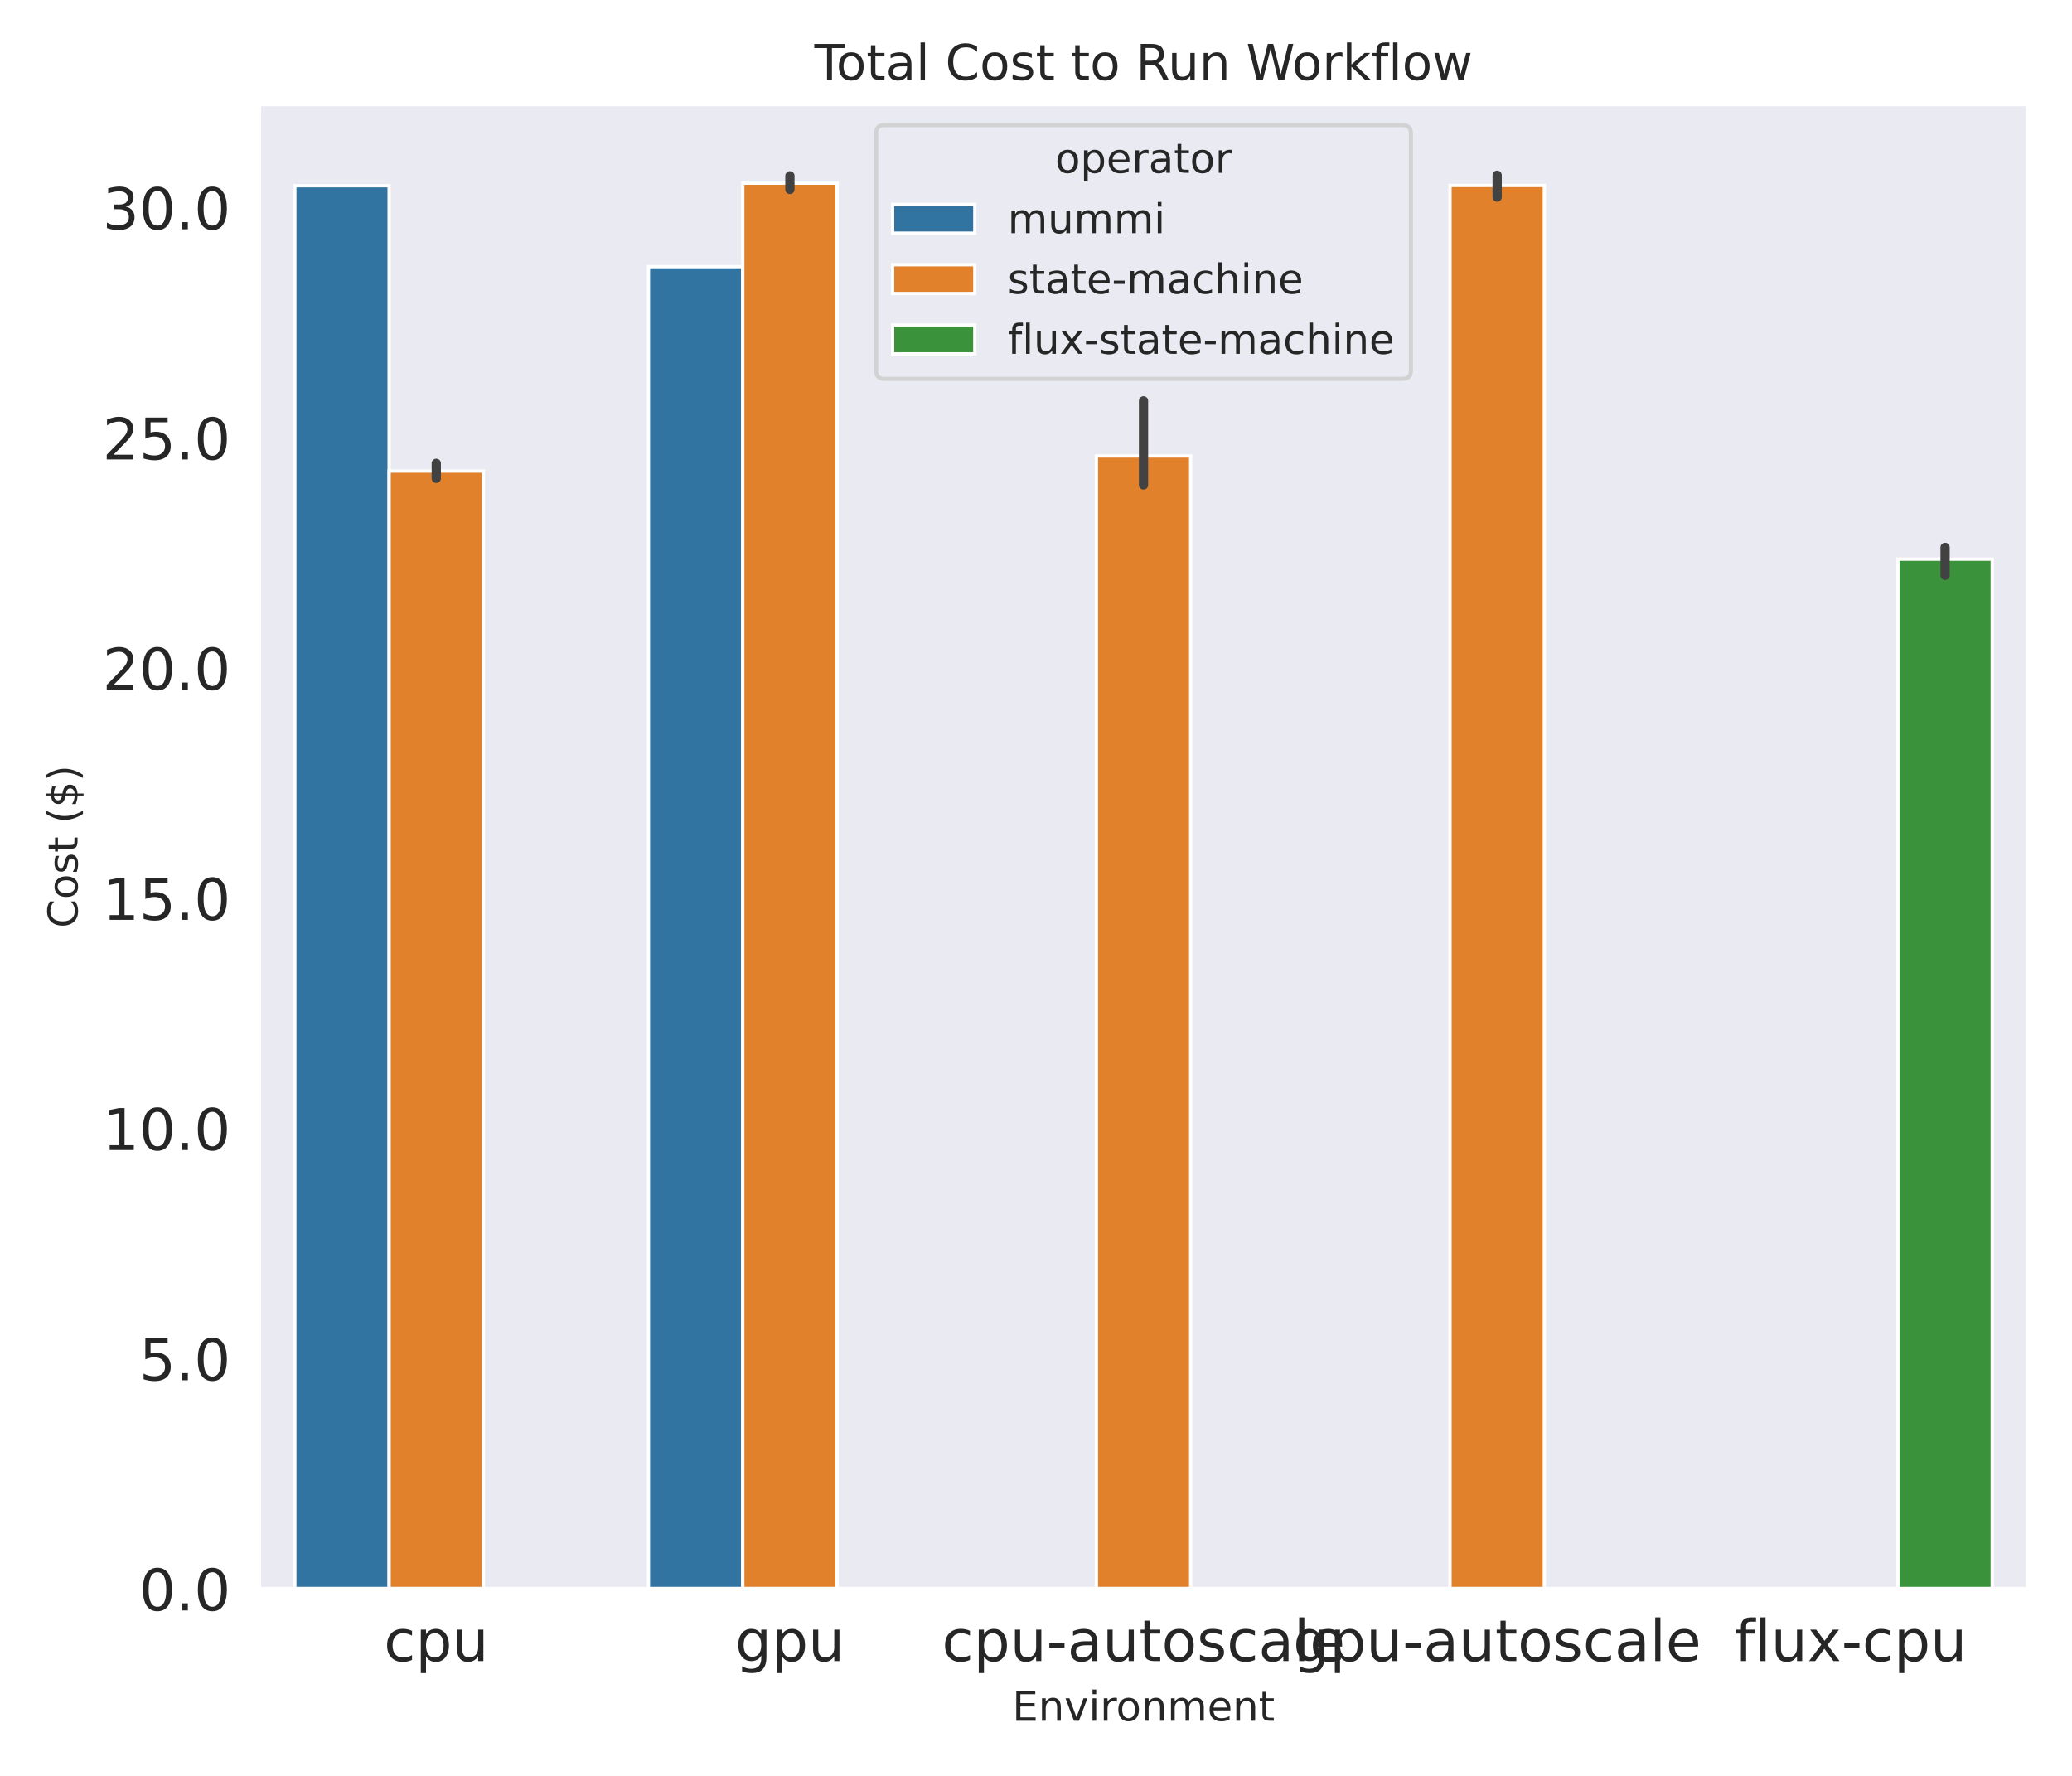
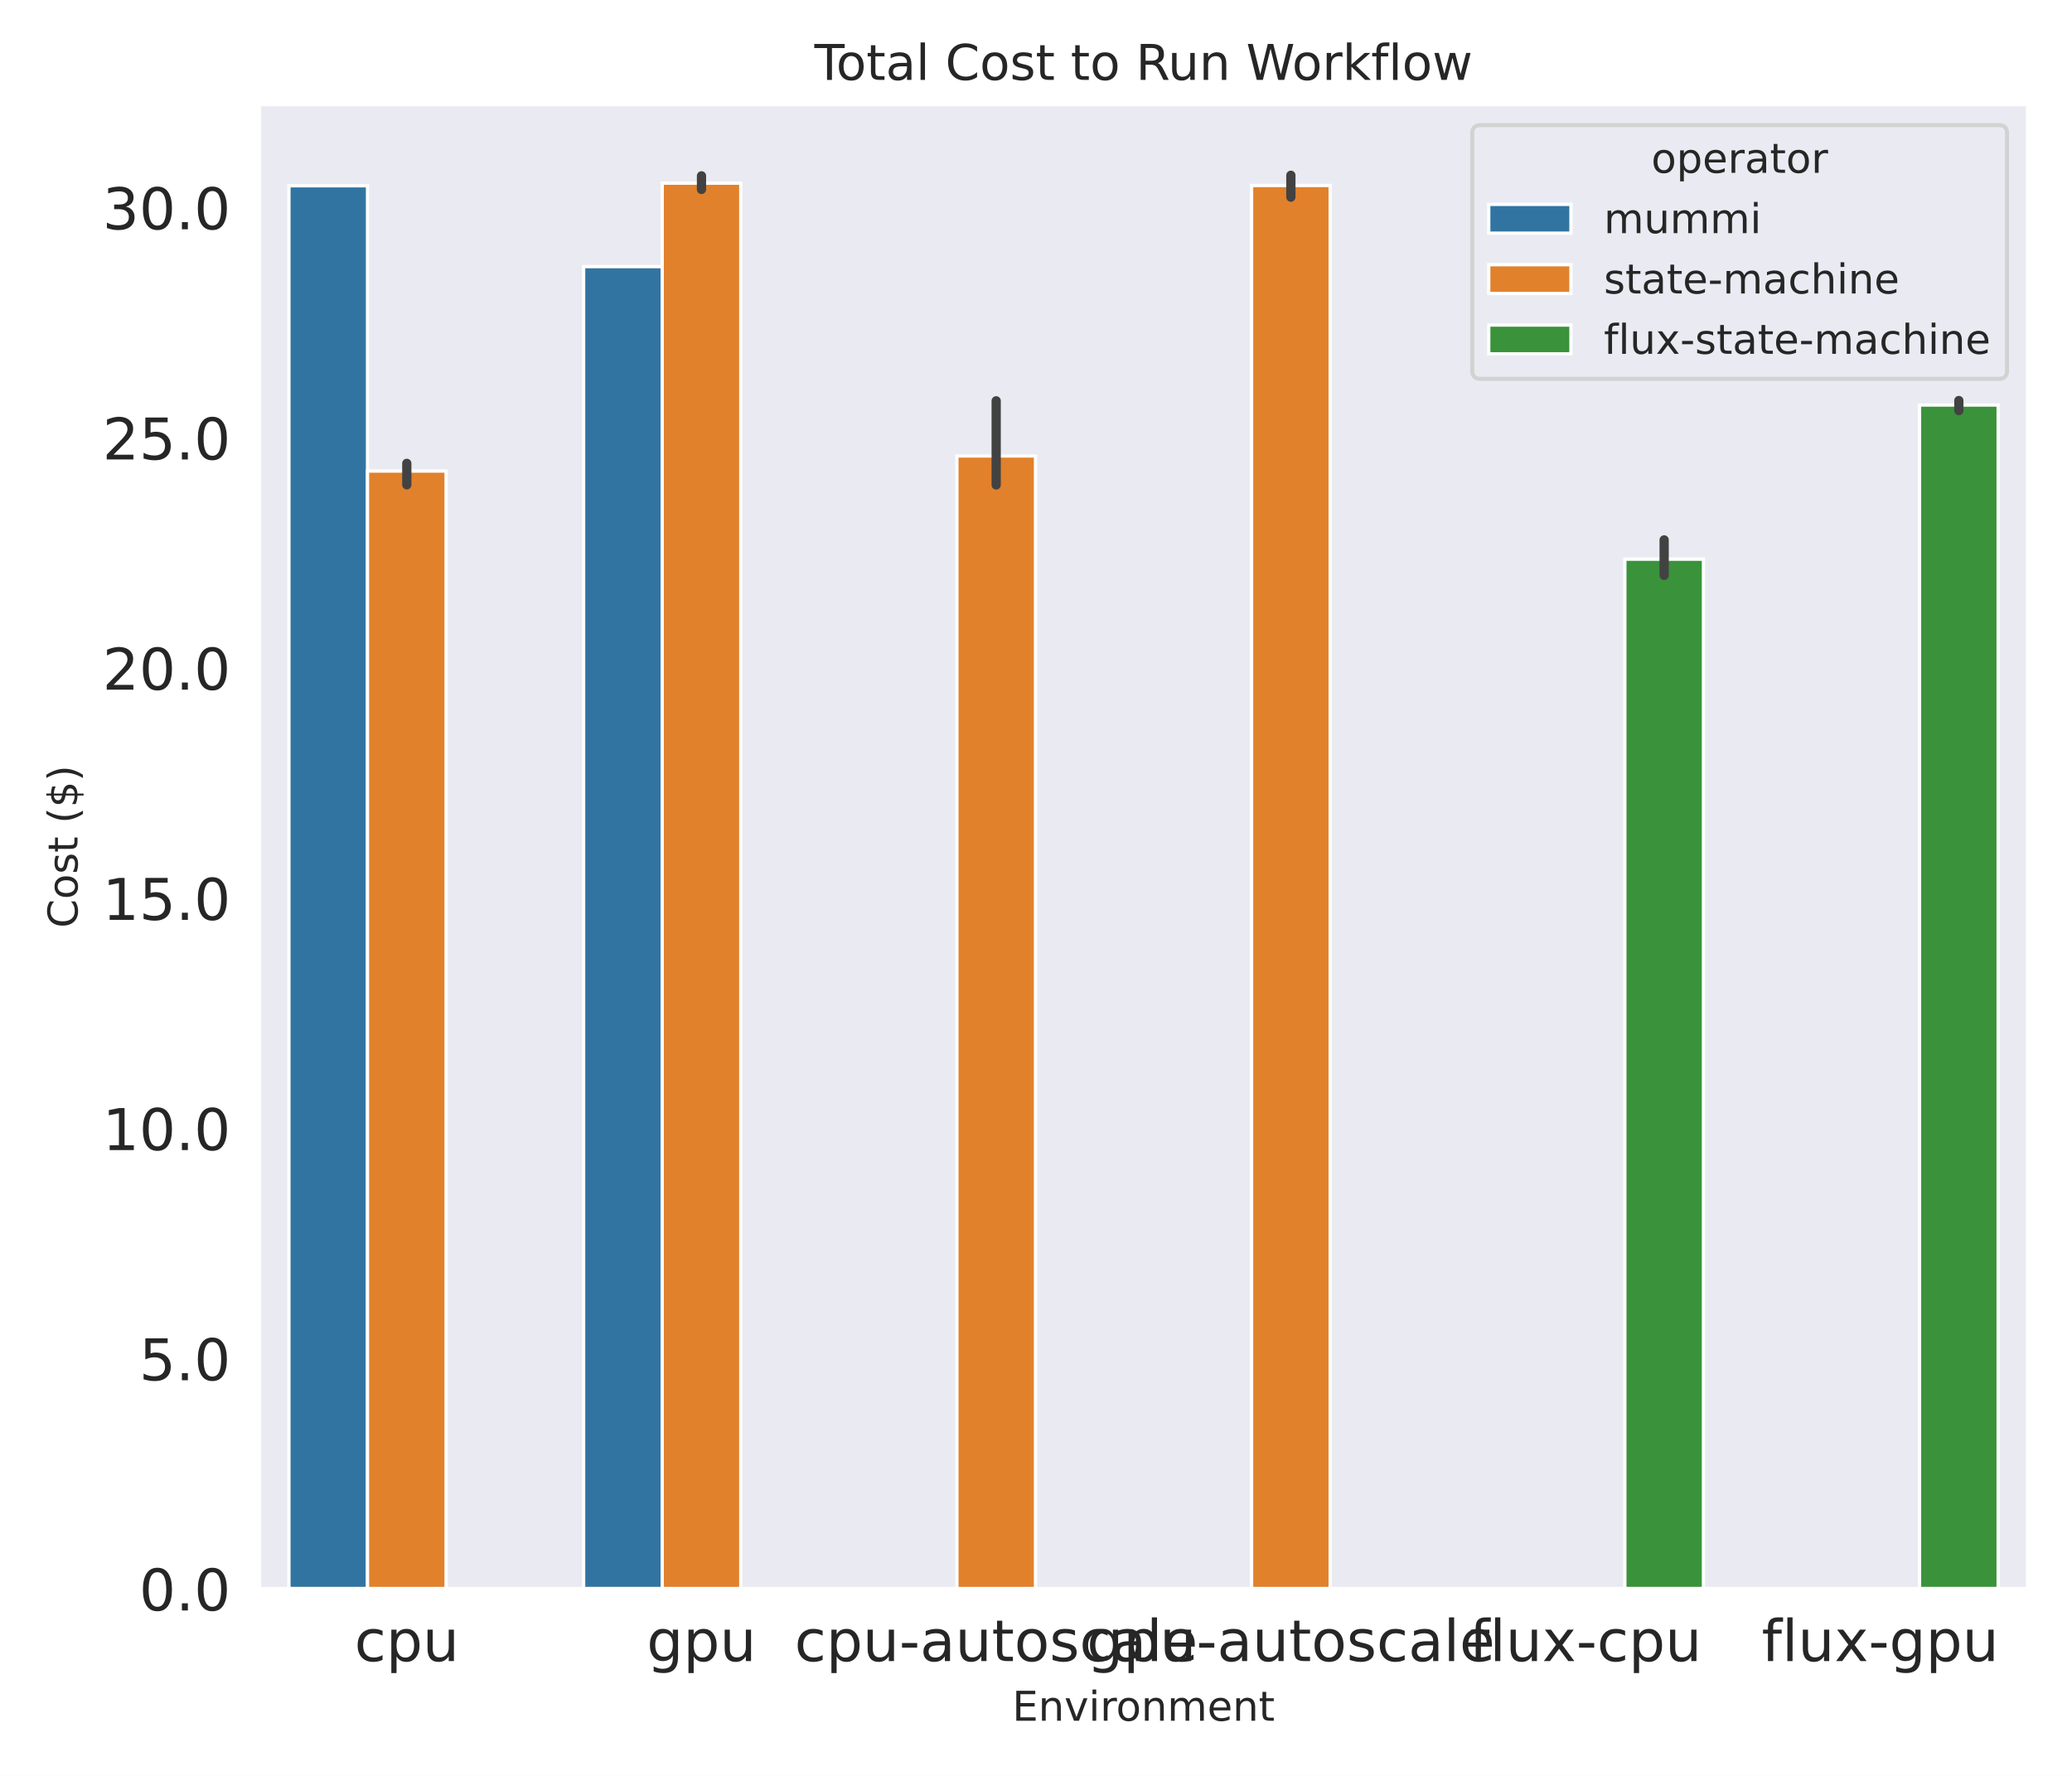
<svg xmlns="http://www.w3.org/2000/svg" xmlns:xlink="http://www.w3.org/1999/xlink" width="504pt" height="432pt" viewBox="0 0 504 432" version="1.1">
  <defs>
    <style type="text/css">*{stroke-linejoin: round; stroke-linecap: butt}</style>
  </defs>
  <g id="figure_1">
    <g id="patch_1">
      <path d="M 0 432  L 504 432  L 504 0  L 0 0  z " style="fill: #ffffff" />
    </g>
    <g id="axes_1">
      <g id="patch_2">
        <path d="M 63.11 386.44  L 493.2 386.44  L 493.2 25.44  L 63.11 25.44  z " style="fill: #eaeaf2" />
      </g>
      <g id="matplotlib.axis_1">
        <g id="xtick_1">
          <g id="text_1">
-             <g style="fill: #262626" transform="translate(93.38994 404.0778) scale(0.14 -0.14)">
+             <g style="fill: #262626" transform="translate(86.22177 404.0778) scale(0.14 -0.14)">
              <defs>
                <path id="DejaVuSans-63" d="M 3122 3366  L 3122 2828  Q 2878 2963 2633 3030  Q 2388 3097 2138 3097  Q 1578 3097 1268 2742  Q 959 2388 959 1747  Q 959 1106 1268 751  Q 1578 397 2138 397  Q 2388 397 2633 464  Q 2878 531 3122 666  L 3122 134  Q 2881 22 2623 -34  Q 2366 -91 2075 -91  Q 1284 -91 818 406  Q 353 903 353 1747  Q 353 2603 823 3093  Q 1294 3584 2113 3584  Q 2378 3584 2631 3529  Q 2884 3475 3122 3366  z " transform="scale(0.015625)" />
                <path id="DejaVuSans-70" d="M 1159 525  L 1159 -1331  L 581 -1331  L 581 3500  L 1159 3500  L 1159 2969  Q 1341 3281 1617 3432  Q 1894 3584 2278 3584  Q 2916 3584 3314 3078  Q 3713 2572 3713 1747  Q 3713 922 3314 415  Q 2916 -91 2278 -91  Q 1894 -91 1617 61  Q 1341 213 1159 525  z M 3116 1747  Q 3116 2381 2855 2742  Q 2594 3103 2138 3103  Q 1681 3103 1420 2742  Q 1159 2381 1159 1747  Q 1159 1113 1420 752  Q 1681 391 2138 391  Q 2594 391 2855 752  Q 3116 1113 3116 1747  z " transform="scale(0.015625)" />
                <path id="DejaVuSans-75" d="M 544 1381  L 544 3500  L 1119 3500  L 1119 1403  Q 1119 906 1312 657  Q 1506 409 1894 409  Q 2359 409 2629 706  Q 2900 1003 2900 1516  L 2900 3500  L 3475 3500  L 3475 0  L 2900 0  L 2900 538  Q 2691 219 2414 64  Q 2138 -91 1772 -91  Q 1169 -91 856 284  Q 544 659 544 1381  z M 1991 3584  L 1991 3584  z " transform="scale(0.015625)" />
              </defs>
              <use xlink:href="#DejaVuSans-63" />
              <use xlink:href="#DejaVuSans-70" x="54.98" />
              <use xlink:href="#DejaVuSans-75" x="118.457" />
            </g>
          </g>
        </g>
        <g id="xtick_2">
          <g id="text_2">
-             <g style="fill: #262626" transform="translate(178.8129 404.0778) scale(0.14 -0.14)">
+             <g style="fill: #262626" transform="translate(157.3084 404.0778) scale(0.14 -0.14)">
              <defs>
                <path id="DejaVuSans-67" d="M 2906 1791  Q 2906 2416 2648 2759  Q 2391 3103 1925 3103  Q 1463 3103 1205 2759  Q 947 2416 947 1791  Q 947 1169 1205 825  Q 1463 481 1925 481  Q 2391 481 2648 825  Q 2906 1169 2906 1791  z M 3481 434  Q 3481 -459 3084 -895  Q 2688 -1331 1869 -1331  Q 1566 -1331 1297 -1286  Q 1028 -1241 775 -1147  L 775 -588  Q 1028 -725 1275 -790  Q 1522 -856 1778 -856  Q 2344 -856 2625 -561  Q 2906 -266 2906 331  L 2906 616  Q 2728 306 2450 153  Q 2172 0 1784 0  Q 1141 0 747 490  Q 353 981 353 1791  Q 353 2603 747 3093  Q 1141 3584 1784 3584  Q 2172 3584 2450 3431  Q 2728 3278 2906 2969  L 2906 3500  L 3481 3500  L 3481 434  z " transform="scale(0.015625)" />
              </defs>
              <use xlink:href="#DejaVuSans-67" />
              <use xlink:href="#DejaVuSans-70" x="63.477" />
              <use xlink:href="#DejaVuSans-75" x="126.953" />
            </g>
          </g>
        </g>
        <g id="xtick_3">
          <g id="text_3">
-             <g style="fill: #262626" transform="translate(229.1102 404.0778) scale(0.14 -0.14)">
+             <g style="fill: #262626" transform="translate(193.2693 404.0778) scale(0.14 -0.14)">
              <defs>
                <path id="DejaVuSans-2d" d="M 313 2009  L 1997 2009  L 1997 1497  L 313 1497  L 313 2009  z " transform="scale(0.015625)" />
                <path id="DejaVuSans-61" d="M 2194 1759  Q 1497 1759 1228 1600  Q 959 1441 959 1056  Q 959 750 1161 570  Q 1363 391 1709 391  Q 2188 391 2477 730  Q 2766 1069 2766 1631  L 2766 1759  L 2194 1759  z M 3341 1997  L 3341 0  L 2766 0  L 2766 531  Q 2569 213 2275 61  Q 1981 -91 1556 -91  Q 1019 -91 701 211  Q 384 513 384 1019  Q 384 1609 779 1909  Q 1175 2209 1959 2209  L 2766 2209  L 2766 2266  Q 2766 2663 2505 2880  Q 2244 3097 1772 3097  Q 1472 3097 1187 3025  Q 903 2953 641 2809  L 641 3341  Q 956 3463 1253 3523  Q 1550 3584 1831 3584  Q 2591 3584 2966 3190  Q 3341 2797 3341 1997  z " transform="scale(0.015625)" />
                <path id="DejaVuSans-74" d="M 1172 4494  L 1172 3500  L 2356 3500  L 2356 3053  L 1172 3053  L 1172 1153  Q 1172 725 1289 603  Q 1406 481 1766 481  L 2356 481  L 2356 0  L 1766 0  Q 1100 0 847 248  Q 594 497 594 1153  L 594 3053  L 172 3053  L 172 3500  L 594 3500  L 594 4494  L 1172 4494  z " transform="scale(0.015625)" />
                <path id="DejaVuSans-6f" d="M 1959 3097  Q 1497 3097 1228 2736  Q 959 2375 959 1747  Q 959 1119 1226 758  Q 1494 397 1959 397  Q 2419 397 2687 759  Q 2956 1122 2956 1747  Q 2956 2369 2687 2733  Q 2419 3097 1959 3097  z M 1959 3584  Q 2709 3584 3137 3096  Q 3566 2609 3566 1747  Q 3566 888 3137 398  Q 2709 -91 1959 -91  Q 1206 -91 779 398  Q 353 888 353 1747  Q 353 2609 779 3096  Q 1206 3584 1959 3584  z " transform="scale(0.015625)" />
                <path id="DejaVuSans-73" d="M 2834 3397  L 2834 2853  Q 2591 2978 2328 3040  Q 2066 3103 1784 3103  Q 1356 3103 1142 2972  Q 928 2841 928 2578  Q 928 2378 1081 2264  Q 1234 2150 1697 2047  L 1894 2003  Q 2506 1872 2764 1633  Q 3022 1394 3022 966  Q 3022 478 2636 193  Q 2250 -91 1575 -91  Q 1294 -91 989 -36  Q 684 19 347 128  L 347 722  Q 666 556 975 473  Q 1284 391 1588 391  Q 1994 391 2212 530  Q 2431 669 2431 922  Q 2431 1156 2273 1281  Q 2116 1406 1581 1522  L 1381 1569  Q 847 1681 609 1914  Q 372 2147 372 2553  Q 372 3047 722 3315  Q 1072 3584 1716 3584  Q 2034 3584 2315 3537  Q 2597 3491 2834 3397  z " transform="scale(0.015625)" />
                <path id="DejaVuSans-6c" d="M 603 4863  L 1178 4863  L 1178 0  L 603 0  L 603 4863  z " transform="scale(0.015625)" />
                <path id="DejaVuSans-65" d="M 3597 1894  L 3597 1613  L 953 1613  Q 991 1019 1311 708  Q 1631 397 2203 397  Q 2534 397 2845 478  Q 3156 559 3463 722  L 3463 178  Q 3153 47 2828 -22  Q 2503 -91 2169 -91  Q 1331 -91 842 396  Q 353 884 353 1716  Q 353 2575 817 3079  Q 1281 3584 2069 3584  Q 2775 3584 3186 3129  Q 3597 2675 3597 1894  z M 3022 2063  Q 3016 2534 2758 2815  Q 2500 3097 2075 3097  Q 1594 3097 1305 2825  Q 1016 2553 972 2059  L 3022 2063  z " transform="scale(0.015625)" />
              </defs>
              <use xlink:href="#DejaVuSans-63" />
              <use xlink:href="#DejaVuSans-70" x="54.98" />
              <use xlink:href="#DejaVuSans-75" x="118.457" />
              <use xlink:href="#DejaVuSans-2d" x="181.836" />
              <use xlink:href="#DejaVuSans-61" x="217.92" />
              <use xlink:href="#DejaVuSans-75" x="279.199" />
              <use xlink:href="#DejaVuSans-74" x="342.578" />
              <use xlink:href="#DejaVuSans-6f" x="381.787" />
              <use xlink:href="#DejaVuSans-73" x="442.969" />
              <use xlink:href="#DejaVuSans-63" x="495.068" />
              <use xlink:href="#DejaVuSans-61" x="550.049" />
              <use xlink:href="#DejaVuSans-6c" x="611.328" />
              <use xlink:href="#DejaVuSans-65" x="639.111" />
            </g>
          </g>
        </g>
        <g id="xtick_4">
          <g id="text_4">
-             <g style="fill: #262626" transform="translate(314.5332 404.0778) scale(0.14 -0.14)">
+             <g style="fill: #262626" transform="translate(264.356 404.0778) scale(0.14 -0.14)">
              <use xlink:href="#DejaVuSans-67" />
              <use xlink:href="#DejaVuSans-70" x="63.477" />
              <use xlink:href="#DejaVuSans-75" x="126.953" />
              <use xlink:href="#DejaVuSans-2d" x="190.332" />
              <use xlink:href="#DejaVuSans-61" x="226.416" />
              <use xlink:href="#DejaVuSans-75" x="287.695" />
              <use xlink:href="#DejaVuSans-74" x="351.074" />
              <use xlink:href="#DejaVuSans-6f" x="390.283" />
              <use xlink:href="#DejaVuSans-73" x="451.465" />
              <use xlink:href="#DejaVuSans-63" x="503.564" />
              <use xlink:href="#DejaVuSans-61" x="558.545" />
              <use xlink:href="#DejaVuSans-6c" x="619.824" />
              <use xlink:href="#DejaVuSans-65" x="647.607" />
            </g>
          </g>
        </g>
        <g id="xtick_5">
          <g id="text_5">
-             <g style="fill: #262626" transform="translate(421.9482 404.0778) scale(0.14 -0.14)">
+             <g style="fill: #262626" transform="translate(357.4347 404.0778) scale(0.14 -0.14)">
              <defs>
                <path id="DejaVuSans-66" d="M 2375 4863  L 2375 4384  L 1825 4384  Q 1516 4384 1395 4259  Q 1275 4134 1275 3809  L 1275 3500  L 2222 3500  L 2222 3053  L 1275 3053  L 1275 0  L 697 0  L 697 3053  L 147 3053  L 147 3500  L 697 3500  L 697 3744  Q 697 4328 969 4595  Q 1241 4863 1831 4863  L 2375 4863  z " transform="scale(0.015625)" />
                <path id="DejaVuSans-78" d="M 3513 3500  L 2247 1797  L 3578 0  L 2900 0  L 1881 1375  L 863 0  L 184 0  L 1544 1831  L 300 3500  L 978 3500  L 1906 2253  L 2834 3500  L 3513 3500  z " transform="scale(0.015625)" />
              </defs>
              <use xlink:href="#DejaVuSans-66" />
              <use xlink:href="#DejaVuSans-6c" x="35.205" />
              <use xlink:href="#DejaVuSans-75" x="62.988" />
              <use xlink:href="#DejaVuSans-78" x="126.367" />
              <use xlink:href="#DejaVuSans-2d" x="185.547" />
              <use xlink:href="#DejaVuSans-63" x="221.631" />
              <use xlink:href="#DejaVuSans-70" x="276.611" />
              <use xlink:href="#DejaVuSans-75" x="340.088" />
            </g>
          </g>
        </g>
-         <g id="text_6">
+         <g id="xtick_6">
+           <g id="text_6">
+             <g style="fill: #262626" transform="translate(428.5214 404.0778) scale(0.14 -0.14)">
+               <use xlink:href="#DejaVuSans-66" />
+               <use xlink:href="#DejaVuSans-6c" x="35.205" />
+               <use xlink:href="#DejaVuSans-75" x="62.988" />
+               <use xlink:href="#DejaVuSans-78" x="126.367" />
+               <use xlink:href="#DejaVuSans-2d" x="185.547" />
+               <use xlink:href="#DejaVuSans-67" x="221.631" />
+               <use xlink:href="#DejaVuSans-70" x="285.107" />
+               <use xlink:href="#DejaVuSans-75" x="348.584" />
+             </g>
+           </g>
+         </g>
+         <g id="text_7">
          <g style="fill: #262626" transform="translate(246.2316 418.5878) scale(0.1 -0.1)">
            <defs>
              <path id="DejaVuSans-45" d="M 628 4666  L 3578 4666  L 3578 4134  L 1259 4134  L 1259 2753  L 3481 2753  L 3481 2222  L 1259 2222  L 1259 531  L 3634 531  L 3634 0  L 628 0  L 628 4666  z " transform="scale(0.015625)" />
              <path id="DejaVuSans-6e" d="M 3513 2113  L 3513 0  L 2938 0  L 2938 2094  Q 2938 2591 2744 2837  Q 2550 3084 2163 3084  Q 1697 3084 1428 2787  Q 1159 2491 1159 1978  L 1159 0  L 581 0  L 581 3500  L 1159 3500  L 1159 2956  Q 1366 3272 1645 3428  Q 1925 3584 2291 3584  Q 2894 3584 3203 3211  Q 3513 2838 3513 2113  z " transform="scale(0.015625)" />
              <path id="DejaVuSans-76" d="M 191 3500  L 800 3500  L 1894 563  L 2988 3500  L 3597 3500  L 2284 0  L 1503 0  L 191 3500  z " transform="scale(0.015625)" />
              <path id="DejaVuSans-69" d="M 603 3500  L 1178 3500  L 1178 0  L 603 0  L 603 3500  z M 603 4863  L 1178 4863  L 1178 4134  L 603 4134  L 603 4863  z " transform="scale(0.015625)" />
              <path id="DejaVuSans-72" d="M 2631 2963  Q 2534 3019 2420 3045  Q 2306 3072 2169 3072  Q 1681 3072 1420 2755  Q 1159 2438 1159 1844  L 1159 0  L 581 0  L 581 3500  L 1159 3500  L 1159 2956  Q 1341 3275 1631 3429  Q 1922 3584 2338 3584  Q 2397 3584 2469 3576  Q 2541 3569 2628 3553  L 2631 2963  z " transform="scale(0.015625)" />
              <path id="DejaVuSans-6d" d="M 3328 2828  Q 3544 3216 3844 3400  Q 4144 3584 4550 3584  Q 5097 3584 5394 3201  Q 5691 2819 5691 2113  L 5691 0  L 5113 0  L 5113 2094  Q 5113 2597 4934 2840  Q 4756 3084 4391 3084  Q 3944 3084 3684 2787  Q 3425 2491 3425 1978  L 3425 0  L 2847 0  L 2847 2094  Q 2847 2600 2669 2842  Q 2491 3084 2119 3084  Q 1678 3084 1418 2786  Q 1159 2488 1159 1978  L 1159 0  L 581 0  L 581 3500  L 1159 3500  L 1159 2956  Q 1356 3278 1631 3431  Q 1906 3584 2284 3584  Q 2666 3584 2933 3390  Q 3200 3197 3328 2828  z " transform="scale(0.015625)" />
            </defs>
            <use xlink:href="#DejaVuSans-45" />
            <use xlink:href="#DejaVuSans-6e" x="63.184" />
            <use xlink:href="#DejaVuSans-76" x="126.562" />
            <use xlink:href="#DejaVuSans-69" x="185.742" />
            <use xlink:href="#DejaVuSans-72" x="213.525" />
            <use xlink:href="#DejaVuSans-6f" x="252.389" />
            <use xlink:href="#DejaVuSans-6e" x="313.57" />
            <use xlink:href="#DejaVuSans-6d" x="376.949" />
            <use xlink:href="#DejaVuSans-65" x="474.361" />
            <use xlink:href="#DejaVuSans-6e" x="535.885" />
            <use xlink:href="#DejaVuSans-74" x="599.264" />
          </g>
        </g>
      </g>
      <g id="matplotlib.axis_2">
        <g id="ytick_1">
-           <g id="text_7">
+           <g id="text_8">
            <g style="fill: #262626" transform="translate(33.84562 391.7589) scale(0.14 -0.14)">
              <defs>
                <path id="DejaVuSans-30" d="M 2034 4250  Q 1547 4250 1301 3770  Q 1056 3291 1056 2328  Q 1056 1369 1301 889  Q 1547 409 2034 409  Q 2525 409 2770 889  Q 3016 1369 3016 2328  Q 3016 3291 2770 3770  Q 2525 4250 2034 4250  z M 2034 4750  Q 2819 4750 3233 4129  Q 3647 3509 3647 2328  Q 3647 1150 3233 529  Q 2819 -91 2034 -91  Q 1250 -91 836 529  Q 422 1150 422 2328  Q 422 3509 836 4129  Q 1250 4750 2034 4750  z " transform="scale(0.015625)" />
                <path id="DejaVuSans-2e" d="M 684 794  L 1344 794  L 1344 0  L 684 0  L 684 794  z " transform="scale(0.015625)" />
              </defs>
              <use xlink:href="#DejaVuSans-30" />
              <use xlink:href="#DejaVuSans-2e" x="63.623" />
              <use xlink:href="#DejaVuSans-30" x="95.41" />
            </g>
          </g>
        </g>
        <g id="ytick_2">
-           <g id="text_8">
+           <g id="text_9">
            <g style="fill: #262626" transform="translate(33.84562 335.7614) scale(0.14 -0.14)">
              <defs>
                <path id="DejaVuSans-35" d="M 691 4666  L 3169 4666  L 3169 4134  L 1269 4134  L 1269 2991  Q 1406 3038 1543 3061  Q 1681 3084 1819 3084  Q 2600 3084 3056 2656  Q 3513 2228 3513 1497  Q 3513 744 3044 326  Q 2575 -91 1722 -91  Q 1428 -91 1123 -41  Q 819 9 494 109  L 494 744  Q 775 591 1075 516  Q 1375 441 1709 441  Q 2250 441 2565 725  Q 2881 1009 2881 1497  Q 2881 1984 2565 2268  Q 2250 2553 1709 2553  Q 1456 2553 1204 2497  Q 953 2441 691 2322  L 691 4666  z " transform="scale(0.015625)" />
              </defs>
              <use xlink:href="#DejaVuSans-35" />
              <use xlink:href="#DejaVuSans-2e" x="63.623" />
              <use xlink:href="#DejaVuSans-30" x="95.41" />
            </g>
          </g>
        </g>
        <g id="ytick_3">
-           <g id="text_9">
+           <g id="text_10">
            <g style="fill: #262626" transform="translate(24.93812 279.764) scale(0.14 -0.14)">
              <defs>
                <path id="DejaVuSans-31" d="M 794 531  L 1825 531  L 1825 4091  L 703 3866  L 703 4441  L 1819 4666  L 2450 4666  L 2450 531  L 3481 531  L 3481 0  L 794 0  L 794 531  z " transform="scale(0.015625)" />
              </defs>
              <use xlink:href="#DejaVuSans-31" />
              <use xlink:href="#DejaVuSans-30" x="63.623" />
              <use xlink:href="#DejaVuSans-2e" x="127.246" />
              <use xlink:href="#DejaVuSans-30" x="159.033" />
            </g>
          </g>
        </g>
        <g id="ytick_4">
-           <g id="text_10">
+           <g id="text_11">
            <g style="fill: #262626" transform="translate(24.93812 223.7665) scale(0.14 -0.14)">
              <use xlink:href="#DejaVuSans-31" />
              <use xlink:href="#DejaVuSans-35" x="63.623" />
              <use xlink:href="#DejaVuSans-2e" x="127.246" />
              <use xlink:href="#DejaVuSans-30" x="159.033" />
            </g>
          </g>
        </g>
        <g id="ytick_5">
-           <g id="text_11">
+           <g id="text_12">
            <g style="fill: #262626" transform="translate(24.93812 167.769) scale(0.14 -0.14)">
              <defs>
                <path id="DejaVuSans-32" d="M 1228 531  L 3431 531  L 3431 0  L 469 0  L 469 531  Q 828 903 1448 1529  Q 2069 2156 2228 2338  Q 2531 2678 2651 2914  Q 2772 3150 2772 3378  Q 2772 3750 2511 3984  Q 2250 4219 1831 4219  Q 1534 4219 1204 4116  Q 875 4013 500 3803  L 500 4441  Q 881 4594 1212 4672  Q 1544 4750 1819 4750  Q 2544 4750 2975 4387  Q 3406 4025 3406 3419  Q 3406 3131 3298 2873  Q 3191 2616 2906 2266  Q 2828 2175 2409 1742  Q 1991 1309 1228 531  z " transform="scale(0.015625)" />
              </defs>
              <use xlink:href="#DejaVuSans-32" />
              <use xlink:href="#DejaVuSans-30" x="63.623" />
              <use xlink:href="#DejaVuSans-2e" x="127.246" />
              <use xlink:href="#DejaVuSans-30" x="159.033" />
            </g>
          </g>
        </g>
        <g id="ytick_6">
-           <g id="text_12">
+           <g id="text_13">
            <g style="fill: #262626" transform="translate(24.93812 111.7716) scale(0.14 -0.14)">
              <use xlink:href="#DejaVuSans-32" />
              <use xlink:href="#DejaVuSans-35" x="63.623" />
              <use xlink:href="#DejaVuSans-2e" x="127.246" />
              <use xlink:href="#DejaVuSans-30" x="159.033" />
            </g>
          </g>
        </g>
        <g id="ytick_7">
-           <g id="text_13">
+           <g id="text_14">
            <g style="fill: #262626" transform="translate(24.93812 55.77412) scale(0.14 -0.14)">
              <defs>
                <path id="DejaVuSans-33" d="M 2597 2516  Q 3050 2419 3304 2112  Q 3559 1806 3559 1356  Q 3559 666 3084 287  Q 2609 -91 1734 -91  Q 1441 -91 1130 -33  Q 819 25 488 141  L 488 750  Q 750 597 1062 519  Q 1375 441 1716 441  Q 2309 441 2620 675  Q 2931 909 2931 1356  Q 2931 1769 2642 2001  Q 2353 2234 1838 2234  L 1294 2234  L 1294 2753  L 1863 2753  Q 2328 2753 2575 2939  Q 2822 3125 2822 3475  Q 2822 3834 2567 4026  Q 2313 4219 1838 4219  Q 1578 4219 1281 4162  Q 984 4106 628 3988  L 628 4550  Q 988 4650 1302 4700  Q 1616 4750 1894 4750  Q 2613 4750 3031 4423  Q 3450 4097 3450 3541  Q 3450 3153 3228 2886  Q 3006 2619 2597 2516  z " transform="scale(0.015625)" />
              </defs>
              <use xlink:href="#DejaVuSans-33" />
              <use xlink:href="#DejaVuSans-30" x="63.623" />
              <use xlink:href="#DejaVuSans-2e" x="127.246" />
              <use xlink:href="#DejaVuSans-30" x="159.033" />
            </g>
          </g>
        </g>
-         <g id="text_14">
+         <g id="text_15">
          <g style="fill: #262626" transform="translate(18.85844 225.7275) rotate(-90) scale(0.1 -0.1)">
            <defs>
              <path id="DejaVuSans-43" d="M 4122 4306  L 4122 3641  Q 3803 3938 3442 4084  Q 3081 4231 2675 4231  Q 1875 4231 1450 3742  Q 1025 3253 1025 2328  Q 1025 1406 1450 917  Q 1875 428 2675 428  Q 3081 428 3442 575  Q 3803 722 4122 1019  L 4122 359  Q 3791 134 3420 21  Q 3050 -91 2638 -91  Q 1578 -91 968 557  Q 359 1206 359 2328  Q 359 3453 968 4101  Q 1578 4750 2638 4750  Q 3056 4750 3426 4639  Q 3797 4528 4122 4306  z " transform="scale(0.015625)" />
              <path id="DejaVuSans-20" transform="scale(0.015625)" />
              <path id="DejaVuSans-28" d="M 1984 4856  Q 1566 4138 1362 3434  Q 1159 2731 1159 2009  Q 1159 1288 1364 580  Q 1569 -128 1984 -844  L 1484 -844  Q 1016 -109 783 600  Q 550 1309 550 2009  Q 550 2706 781 3412  Q 1013 4119 1484 4856  L 1984 4856  z " transform="scale(0.015625)" />
              <path id="DejaVuSans-24" d="M 2163 -941  L 1850 -941  L 1847 0  Q 1519 6 1191 76  Q 863 147 531 288  L 531 850  Q 850 650 1176 548  Q 1503 447 1850 444  L 1850 1869  Q 1159 1981 845 2250  Q 531 2519 531 2988  Q 531 3497 872 3790  Q 1213 4084 1850 4128  L 1850 4863  L 2163 4863  L 2163 4138  Q 2453 4125 2725 4076  Q 2997 4028 3256 3944  L 3256 3397  Q 2997 3528 2723 3600  Q 2450 3672 2163 3684  L 2163 2350  Q 2872 2241 3206 1959  Q 3541 1678 3541 1191  Q 3541 663 3186 358  Q 2831 53 2163 6  L 2163 -941  z M 1850 2406  L 1850 3688  Q 1488 3647 1297 3481  Q 1106 3316 1106 3041  Q 1106 2772 1282 2622  Q 1459 2472 1850 2406  z M 2163 1806  L 2163 453  Q 2559 506 2761 678  Q 2963 850 2963 1131  Q 2963 1406 2770 1568  Q 2578 1731 2163 1806  z " transform="scale(0.015625)" />
              <path id="DejaVuSans-29" d="M 513 4856  L 1013 4856  Q 1481 4119 1714 3412  Q 1947 2706 1947 2009  Q 1947 1309 1714 600  Q 1481 -109 1013 -844  L 513 -844  Q 928 -128 1133 580  Q 1338 1288 1338 2009  Q 1338 2731 1133 3434  Q 928 4138 513 4856  z " transform="scale(0.015625)" />
            </defs>
            <use xlink:href="#DejaVuSans-43" />
            <use xlink:href="#DejaVuSans-6f" x="69.824" />
            <use xlink:href="#DejaVuSans-73" x="131.006" />
            <use xlink:href="#DejaVuSans-74" x="183.105" />
            <use xlink:href="#DejaVuSans-20" x="222.314" />
            <use xlink:href="#DejaVuSans-28" x="254.102" />
            <use xlink:href="#DejaVuSans-24" x="293.115" />
            <use xlink:href="#DejaVuSans-29" x="356.738" />
          </g>
        </g>
      </g>
      <g id="patch_3">
-         <path d="M 71.712 386.44  L 94.65 386.44  L 94.65 45.19  L 71.712 45.19  z " clip-path="url(#p5236935921)" style="fill: #3274a1; stroke: #ffffff; stroke-width: 0.8; stroke-linejoin: miter" />
+         <path d="M 70.278 386.44  L 89.393 386.44  L 89.393 45.19  L 70.278 45.19  z " clip-path="url(#peda26344b6)" style="fill: #3274a1; stroke: #ffffff; stroke-width: 0.8; stroke-linejoin: miter" />
      </g>
      <g id="patch_4">
-         <path d="M 157.73 386.44  L 180.668 386.44  L 180.668 64.863  L 157.73 64.863  z " clip-path="url(#p5236935921)" style="fill: #3274a1; stroke: #ffffff; stroke-width: 0.8; stroke-linejoin: miter" />
+         <path d="M 141.96 386.44  L 161.075 386.44  L 161.075 64.863  L 141.96 64.863  z " clip-path="url(#peda26344b6)" style="fill: #3274a1; stroke: #ffffff; stroke-width: 0.8; stroke-linejoin: miter" />
      </g>
      <g id="patch_5">
-         <path d="M 94.65 386.44  L 117.588 386.44  L 117.588 114.586  L 94.65 114.586  z " clip-path="url(#p5236935921)" style="fill: #e1812c; stroke: #ffffff; stroke-width: 0.8; stroke-linejoin: miter" />
+         <path d="M 89.393 386.44  L 108.508 386.44  L 108.508 114.586  L 89.393 114.586  z " clip-path="url(#peda26344b6)" style="fill: #e1812c; stroke: #ffffff; stroke-width: 0.8; stroke-linejoin: miter" />
      </g>
      <g id="patch_6">
-         <path d="M 180.668 386.44  L 203.606 386.44  L 203.606 44.562  L 180.668 44.562  z " clip-path="url(#p5236935921)" style="fill: #e1812c; stroke: #ffffff; stroke-width: 0.8; stroke-linejoin: miter" />
+         <path d="M 161.075 386.44  L 180.19 386.44  L 180.19 44.562  L 161.075 44.562  z " clip-path="url(#peda26344b6)" style="fill: #e1812c; stroke: #ffffff; stroke-width: 0.8; stroke-linejoin: miter" />
      </g>
      <g id="patch_7">
-         <path d="M 266.686 386.44  L 289.624 386.44  L 289.624 110.925  L 266.686 110.925  z " clip-path="url(#p5236935921)" style="fill: #e1812c; stroke: #ffffff; stroke-width: 0.8; stroke-linejoin: miter" />
+         <path d="M 232.757 386.44  L 251.872 386.44  L 251.872 110.925  L 232.757 110.925  z " clip-path="url(#peda26344b6)" style="fill: #e1812c; stroke: #ffffff; stroke-width: 0.8; stroke-linejoin: miter" />
      </g>
      <g id="patch_8">
-         <path d="M 352.704 386.44  L 375.642 386.44  L 375.642 45.12  L 352.704 45.12  z " clip-path="url(#p5236935921)" style="fill: #e1812c; stroke: #ffffff; stroke-width: 0.8; stroke-linejoin: miter" />
+         <path d="M 304.438 386.44  L 323.553 386.44  L 323.553 45.12  L 304.438 45.12  z " clip-path="url(#peda26344b6)" style="fill: #e1812c; stroke: #ffffff; stroke-width: 0.8; stroke-linejoin: miter" />
      </g>
      <g id="patch_9">
-         <path d="M 461.66 386.44  L 484.598 386.44  L 484.598 136.028  L 461.66 136.028  z " clip-path="url(#p5236935921)" style="fill: #3a923a; stroke: #ffffff; stroke-width: 0.8; stroke-linejoin: miter" />
+         <path d="M 395.235 386.44  L 414.35 386.44  L 414.35 136.028  L 395.235 136.028  z " clip-path="url(#peda26344b6)" style="fill: #3a923a; stroke: #ffffff; stroke-width: 0.8; stroke-linejoin: miter" />
      </g>
      <g id="patch_10">
-         <path d="M 106.119 386.44  L 106.119 386.44  L 106.119 386.44  L 106.119 386.44  z " clip-path="url(#p5236935921)" style="fill: #3274a1; stroke: #ffffff; stroke-width: 0.8; stroke-linejoin: miter" />
+         <path d="M 466.917 386.44  L 486.032 386.44  L 486.032 98.535  L 466.917 98.535  z " clip-path="url(#peda26344b6)" style="fill: #3a923a; stroke: #ffffff; stroke-width: 0.8; stroke-linejoin: miter" />
      </g>
      <g id="patch_11">
-         <path d="M 106.119 386.44  L 106.119 386.44  L 106.119 386.44  L 106.119 386.44  z " clip-path="url(#p5236935921)" style="fill: #e1812c; stroke: #ffffff; stroke-width: 0.8; stroke-linejoin: miter" />
+         <path d="M 98.951 386.44  L 98.951 386.44  L 98.951 386.44  L 98.951 386.44  z " clip-path="url(#peda26344b6)" style="fill: #3274a1; stroke: #ffffff; stroke-width: 0.8; stroke-linejoin: miter" />
      </g>
      <g id="patch_12">
-         <path d="M 106.119 386.44  L 106.119 386.44  L 106.119 386.44  L 106.119 386.44  z " clip-path="url(#p5236935921)" style="fill: #3a923a; stroke: #ffffff; stroke-width: 0.8; stroke-linejoin: miter" />
+         <path d="M 98.951 386.44  L 98.951 386.44  L 98.951 386.44  L 98.951 386.44  z " clip-path="url(#peda26344b6)" style="fill: #e1812c; stroke: #ffffff; stroke-width: 0.8; stroke-linejoin: miter" />
+       </g>
+       <g id="patch_13">
+         <path d="M 98.951 386.44  L 98.951 386.44  L 98.951 386.44  L 98.951 386.44  z " clip-path="url(#peda26344b6)" style="fill: #3a923a; stroke: #ffffff; stroke-width: 0.8; stroke-linejoin: miter" />
      </g>
      <g id="line2d_1">
-         <path clip-path="url(#p5236935921)" style="fill: none; stroke: #424242; stroke-width: 2.25; stroke-linecap: round" />
+         <path clip-path="url(#peda26344b6)" style="fill: none; stroke: #424242; stroke-width: 2.25; stroke-linecap: round" />
      </g>
      <g id="line2d_2">
-         <path clip-path="url(#p5236935921)" style="fill: none; stroke: #424242; stroke-width: 2.25; stroke-linecap: round" />
+         <path clip-path="url(#peda26344b6)" style="fill: none; stroke: #424242; stroke-width: 2.25; stroke-linecap: round" />
      </g>
      <g id="line2d_3">
-         <path d="M 106.119 116.369  L 106.119 112.708  " clip-path="url(#p5236935921)" style="fill: none; stroke: #424242; stroke-width: 2.25; stroke-linecap: round" />
+         <path d="M 98.951 117.937  L 98.951 112.708  " clip-path="url(#peda26344b6)" style="fill: none; stroke: #424242; stroke-width: 2.25; stroke-linecap: round" />
      </g>
      <g id="line2d_4">
-         <path d="M 192.137 46.087  L 192.137 42.775  " clip-path="url(#p5236935921)" style="fill: none; stroke: #424242; stroke-width: 2.25; stroke-linecap: round" />
+         <path d="M 170.632 46.087  L 170.632 42.775  " clip-path="url(#peda26344b6)" style="fill: none; stroke: #424242; stroke-width: 2.25; stroke-linecap: round" />
      </g>
      <g id="line2d_5">
-         <path d="M 278.155 117.978  L 278.155 97.5  " clip-path="url(#p5236935921)" style="fill: none; stroke: #424242; stroke-width: 2.25; stroke-linecap: round" />
+         <path d="M 242.314 117.978  L 242.314 97.5  " clip-path="url(#peda26344b6)" style="fill: none; stroke: #424242; stroke-width: 2.25; stroke-linecap: round" />
      </g>
      <g id="line2d_6">
-         <path d="M 364.173 47.958  L 364.173 42.63  " clip-path="url(#p5236935921)" style="fill: none; stroke: #424242; stroke-width: 2.25; stroke-linecap: round" />
+         <path d="M 313.996 47.958  L 313.996 42.63  " clip-path="url(#peda26344b6)" style="fill: none; stroke: #424242; stroke-width: 2.25; stroke-linecap: round" />
      </g>
      <g id="line2d_7">
-         <path d="M 473.129 139.969  L 473.129 133.149  " clip-path="url(#p5236935921)" style="fill: none; stroke: #424242; stroke-width: 2.25; stroke-linecap: round" />
-       </g>
-       <g id="patch_13">
+         <path d="M 404.793 139.969  L 404.793 131.332  " clip-path="url(#peda26344b6)" style="fill: none; stroke: #424242; stroke-width: 2.25; stroke-linecap: round" />
+       </g>
+       <g id="line2d_8">
+         <path d="M 476.474 99.882  L 476.474 97.427  " clip-path="url(#peda26344b6)" style="fill: none; stroke: #424242; stroke-width: 2.25; stroke-linecap: round" />
+       </g>
+       <g id="patch_14">
        <path d="M 63.11 386.44  L 63.11 25.44  " style="fill: none; stroke: #ffffff; stroke-width: 0.8; stroke-linejoin: miter; stroke-linecap: square" />
      </g>
-       <g id="patch_14">
+       <g id="patch_15">
        <path d="M 493.2 386.44  L 493.2 25.44  " style="fill: none; stroke: #ffffff; stroke-width: 0.8; stroke-linejoin: miter; stroke-linecap: square" />
      </g>
-       <g id="patch_15">
+       <g id="patch_16">
        <path d="M 63.11 386.44  L 493.2 386.44  " style="fill: none; stroke: #ffffff; stroke-width: 0.8; stroke-linejoin: miter; stroke-linecap: square" />
      </g>
-       <g id="patch_16">
+       <g id="patch_17">
        <path d="M 63.11 25.44  L 493.2 25.44  " style="fill: none; stroke: #ffffff; stroke-width: 0.8; stroke-linejoin: miter; stroke-linecap: square" />
      </g>
-       <g id="text_15">
+       <g id="text_16">
        <g style="fill: #262626" transform="translate(198.1 19.44) scale(0.12 -0.12)">
          <defs>
            <path id="DejaVuSans-54" d="M -19 4666  L 3928 4666  L 3928 4134  L 2272 4134  L 2272 0  L 1638 0  L 1638 4134  L -19 4134  L -19 4666  z " transform="scale(0.015625)" />
            <path id="DejaVuSans-52" d="M 2841 2188  Q 3044 2119 3236 1894  Q 3428 1669 3622 1275  L 4263 0  L 3584 0  L 2988 1197  Q 2756 1666 2539 1819  Q 2322 1972 1947 1972  L 1259 1972  L 1259 0  L 628 0  L 628 4666  L 2053 4666  Q 2853 4666 3247 4331  Q 3641 3997 3641 3322  Q 3641 2881 3436 2590  Q 3231 2300 2841 2188  z M 1259 4147  L 1259 2491  L 2053 2491  Q 2509 2491 2742 2702  Q 2975 2913 2975 3322  Q 2975 3731 2742 3939  Q 2509 4147 2053 4147  L 1259 4147  z " transform="scale(0.015625)" />
            <path id="DejaVuSans-57" d="M 213 4666  L 850 4666  L 1831 722  L 2809 4666  L 3519 4666  L 4500 722  L 5478 4666  L 6119 4666  L 4947 0  L 4153 0  L 3169 4050  L 2175 0  L 1381 0  L 213 4666  z " transform="scale(0.015625)" />
            <path id="DejaVuSans-6b" d="M 581 4863  L 1159 4863  L 1159 1991  L 2875 3500  L 3609 3500  L 1753 1863  L 3688 0  L 2938 0  L 1159 1709  L 1159 0  L 581 0  L 581 4863  z " transform="scale(0.015625)" />
            <path id="DejaVuSans-77" d="M 269 3500  L 844 3500  L 1563 769  L 2278 3500  L 2956 3500  L 3675 769  L 4391 3500  L 4966 3500  L 4050 0  L 3372 0  L 2619 2869  L 1863 0  L 1184 0  L 269 3500  z " transform="scale(0.015625)" />
          </defs>
          <use xlink:href="#DejaVuSans-54" />
          <use xlink:href="#DejaVuSans-6f" x="44.084" />
          <use xlink:href="#DejaVuSans-74" x="105.266" />
          <use xlink:href="#DejaVuSans-61" x="144.475" />
          <use xlink:href="#DejaVuSans-6c" x="205.754" />
          <use xlink:href="#DejaVuSans-20" x="233.537" />
          <use xlink:href="#DejaVuSans-43" x="265.324" />
          <use xlink:href="#DejaVuSans-6f" x="335.148" />
          <use xlink:href="#DejaVuSans-73" x="396.33" />
          <use xlink:href="#DejaVuSans-74" x="448.43" />
          <use xlink:href="#DejaVuSans-20" x="487.639" />
          <use xlink:href="#DejaVuSans-74" x="519.426" />
          <use xlink:href="#DejaVuSans-6f" x="558.635" />
          <use xlink:href="#DejaVuSans-20" x="619.816" />
          <use xlink:href="#DejaVuSans-52" x="651.604" />
          <use xlink:href="#DejaVuSans-75" x="716.586" />
          <use xlink:href="#DejaVuSans-6e" x="779.965" />
          <use xlink:href="#DejaVuSans-20" x="843.344" />
          <use xlink:href="#DejaVuSans-57" x="875.131" />
          <use xlink:href="#DejaVuSans-6f" x="968.133" />
          <use xlink:href="#DejaVuSans-72" x="1029.314" />
          <use xlink:href="#DejaVuSans-6b" x="1070.428" />
          <use xlink:href="#DejaVuSans-66" x="1128.338" />
          <use xlink:href="#DejaVuSans-6c" x="1163.543" />
          <use xlink:href="#DejaVuSans-6f" x="1191.326" />
          <use xlink:href="#DejaVuSans-77" x="1252.508" />
        </g>
      </g>
      <g id="legend_1">
-         <g id="patch_17">
-           <path d="M 215.118 92.153  L 341.192 92.153  Q 343.192 92.153 343.192 90.153  L 343.192 32.44  Q 343.192 30.44 341.192 30.44  L 215.118 30.44  Q 213.118 30.44 213.118 32.44  L 213.118 90.153  Q 213.118 92.153 215.118 92.153  z " style="fill: #eaeaf2; opacity: 0.8; stroke: #cccccc; stroke-linejoin: miter" />
-         </g>
-         <g id="text_16">
-           <g style="fill: #262626" transform="translate(256.6503 42.03844) scale(0.1 -0.1)">
+         <g id="patch_18">
+           <path d="M 360.125 92.153  L 486.2 92.153  Q 488.2 92.153 488.2 90.153  L 488.2 32.44  Q 488.2 30.44 486.2 30.44  L 360.125 30.44  Q 358.125 30.44 358.125 32.44  L 358.125 90.153  Q 358.125 92.153 360.125 92.153  z " style="fill: #eaeaf2; opacity: 0.8; stroke: #cccccc; stroke-linejoin: miter" />
+         </g>
+         <g id="text_17">
+           <g style="fill: #262626" transform="translate(401.6578 42.03844) scale(0.1 -0.1)">
            <use xlink:href="#DejaVuSans-6f" />
            <use xlink:href="#DejaVuSans-70" x="61.182" />
            <use xlink:href="#DejaVuSans-65" x="124.658" />
            <use xlink:href="#DejaVuSans-72" x="186.182" />
            <use xlink:href="#DejaVuSans-61" x="227.295" />
            <use xlink:href="#DejaVuSans-74" x="288.574" />
            <use xlink:href="#DejaVuSans-6f" x="327.783" />
            <use xlink:href="#DejaVuSans-72" x="388.965" />
          </g>
        </g>
-         <g id="patch_18">
-           <path d="M 217.118 56.717  L 237.118 56.717  L 237.118 49.717  L 217.118 49.717  z " style="fill: #3274a1; stroke: #ffffff; stroke-width: 0.8; stroke-linejoin: miter" />
-         </g>
-         <g id="text_17">
-           <g style="fill: #262626" transform="translate(245.1175 56.71656) scale(0.1 -0.1)">
+         <g id="patch_19">
+           <path d="M 362.125 56.717  L 382.125 56.717  L 382.125 49.717  L 362.125 49.717  z " style="fill: #3274a1; stroke: #ffffff; stroke-width: 0.8; stroke-linejoin: miter" />
+         </g>
+         <g id="text_18">
+           <g style="fill: #262626" transform="translate(390.125 56.71656) scale(0.1 -0.1)">
            <use xlink:href="#DejaVuSans-6d" />
            <use xlink:href="#DejaVuSans-75" x="97.412" />
            <use xlink:href="#DejaVuSans-6d" x="160.791" />
            <use xlink:href="#DejaVuSans-6d" x="258.203" />
            <use xlink:href="#DejaVuSans-69" x="355.615" />
          </g>
        </g>
-         <g id="patch_19">
-           <path d="M 217.118 71.395  L 237.118 71.395  L 237.118 64.395  L 217.118 64.395  z " style="fill: #e1812c; stroke: #ffffff; stroke-width: 0.8; stroke-linejoin: miter" />
-         </g>
-         <g id="text_18">
-           <g style="fill: #262626" transform="translate(245.1175 71.39469) scale(0.1 -0.1)">
+         <g id="patch_20">
+           <path d="M 362.125 71.395  L 382.125 71.395  L 382.125 64.395  L 362.125 64.395  z " style="fill: #e1812c; stroke: #ffffff; stroke-width: 0.8; stroke-linejoin: miter" />
+         </g>
+         <g id="text_19">
+           <g style="fill: #262626" transform="translate(390.125 71.39469) scale(0.1 -0.1)">
            <defs>
              <path id="DejaVuSans-68" d="M 3513 2113  L 3513 0  L 2938 0  L 2938 2094  Q 2938 2591 2744 2837  Q 2550 3084 2163 3084  Q 1697 3084 1428 2787  Q 1159 2491 1159 1978  L 1159 0  L 581 0  L 581 4863  L 1159 4863  L 1159 2956  Q 1366 3272 1645 3428  Q 1925 3584 2291 3584  Q 2894 3584 3203 3211  Q 3513 2838 3513 2113  z " transform="scale(0.015625)" />
            </defs>
            <use xlink:href="#DejaVuSans-73" />
            <use xlink:href="#DejaVuSans-74" x="52.1" />
            <use xlink:href="#DejaVuSans-61" x="91.309" />
            <use xlink:href="#DejaVuSans-74" x="152.588" />
            <use xlink:href="#DejaVuSans-65" x="191.797" />
            <use xlink:href="#DejaVuSans-2d" x="253.32" />
            <use xlink:href="#DejaVuSans-6d" x="289.404" />
            <use xlink:href="#DejaVuSans-61" x="386.816" />
            <use xlink:href="#DejaVuSans-63" x="448.096" />
            <use xlink:href="#DejaVuSans-68" x="503.076" />
            <use xlink:href="#DejaVuSans-69" x="566.455" />
            <use xlink:href="#DejaVuSans-6e" x="594.238" />
            <use xlink:href="#DejaVuSans-65" x="657.617" />
          </g>
        </g>
-         <g id="patch_20">
-           <path d="M 217.118 86.073  L 237.118 86.073  L 237.118 79.073  L 217.118 79.073  z " style="fill: #3a923a; stroke: #ffffff; stroke-width: 0.8; stroke-linejoin: miter" />
-         </g>
-         <g id="text_19">
-           <g style="fill: #262626" transform="translate(245.1175 86.07281) scale(0.1 -0.1)">
+         <g id="patch_21">
+           <path d="M 362.125 86.073  L 382.125 86.073  L 382.125 79.073  L 362.125 79.073  z " style="fill: #3a923a; stroke: #ffffff; stroke-width: 0.8; stroke-linejoin: miter" />
+         </g>
+         <g id="text_20">
+           <g style="fill: #262626" transform="translate(390.125 86.07281) scale(0.1 -0.1)">
            <use xlink:href="#DejaVuSans-66" />
            <use xlink:href="#DejaVuSans-6c" x="35.205" />
            <use xlink:href="#DejaVuSans-75" x="62.988" />
            <use xlink:href="#DejaVuSans-78" x="126.367" />
            <use xlink:href="#DejaVuSans-2d" x="185.547" />
            <use xlink:href="#DejaVuSans-73" x="221.631" />
            <use xlink:href="#DejaVuSans-74" x="273.73" />
            <use xlink:href="#DejaVuSans-61" x="312.939" />
            <use xlink:href="#DejaVuSans-74" x="374.219" />
            <use xlink:href="#DejaVuSans-65" x="413.428" />
            <use xlink:href="#DejaVuSans-2d" x="474.951" />
            <use xlink:href="#DejaVuSans-6d" x="511.035" />
            <use xlink:href="#DejaVuSans-61" x="608.447" />
            <use xlink:href="#DejaVuSans-63" x="669.727" />
            <use xlink:href="#DejaVuSans-68" x="724.707" />
            <use xlink:href="#DejaVuSans-69" x="788.086" />
            <use xlink:href="#DejaVuSans-6e" x="815.869" />
            <use xlink:href="#DejaVuSans-65" x="879.248" />
          </g>
        </g>
      </g>
    </g>
  </g>
  <defs>
-     <clipPath id="p5236935921">
+     <clipPath id="peda26344b6">
      <rect x="63.11" y="25.44" width="430.09" height="361" />
    </clipPath>
  </defs>
</svg>
